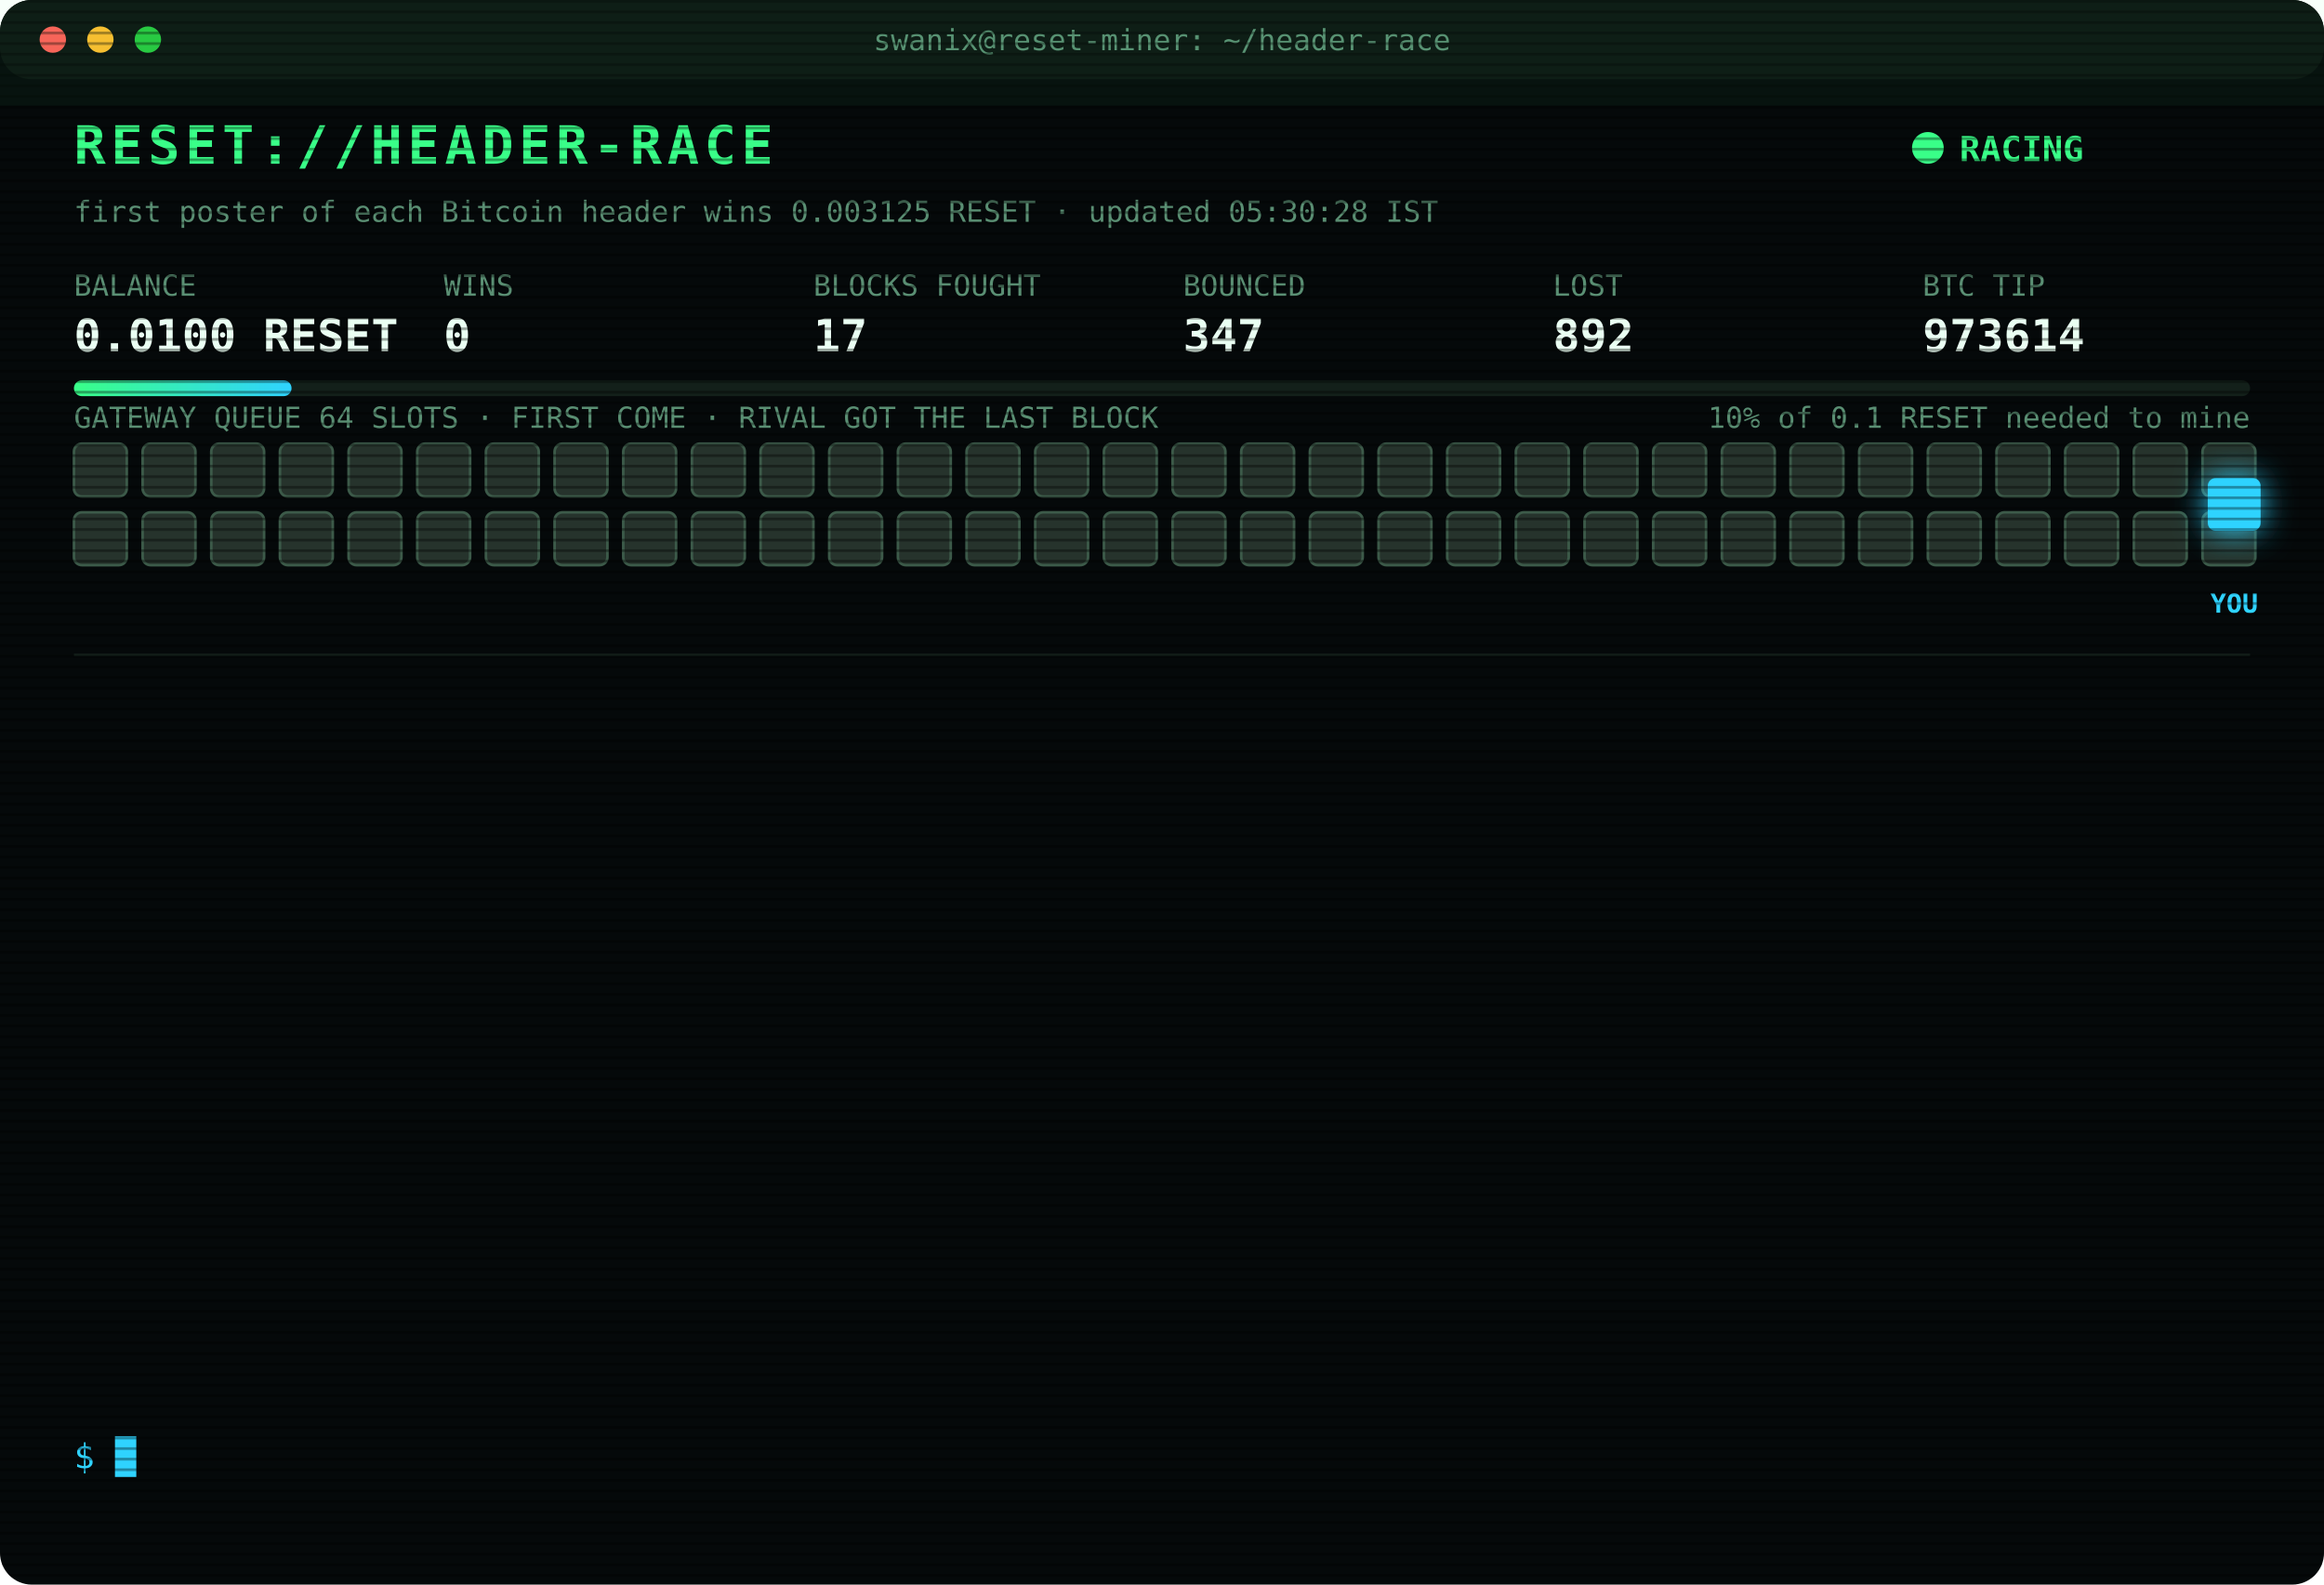
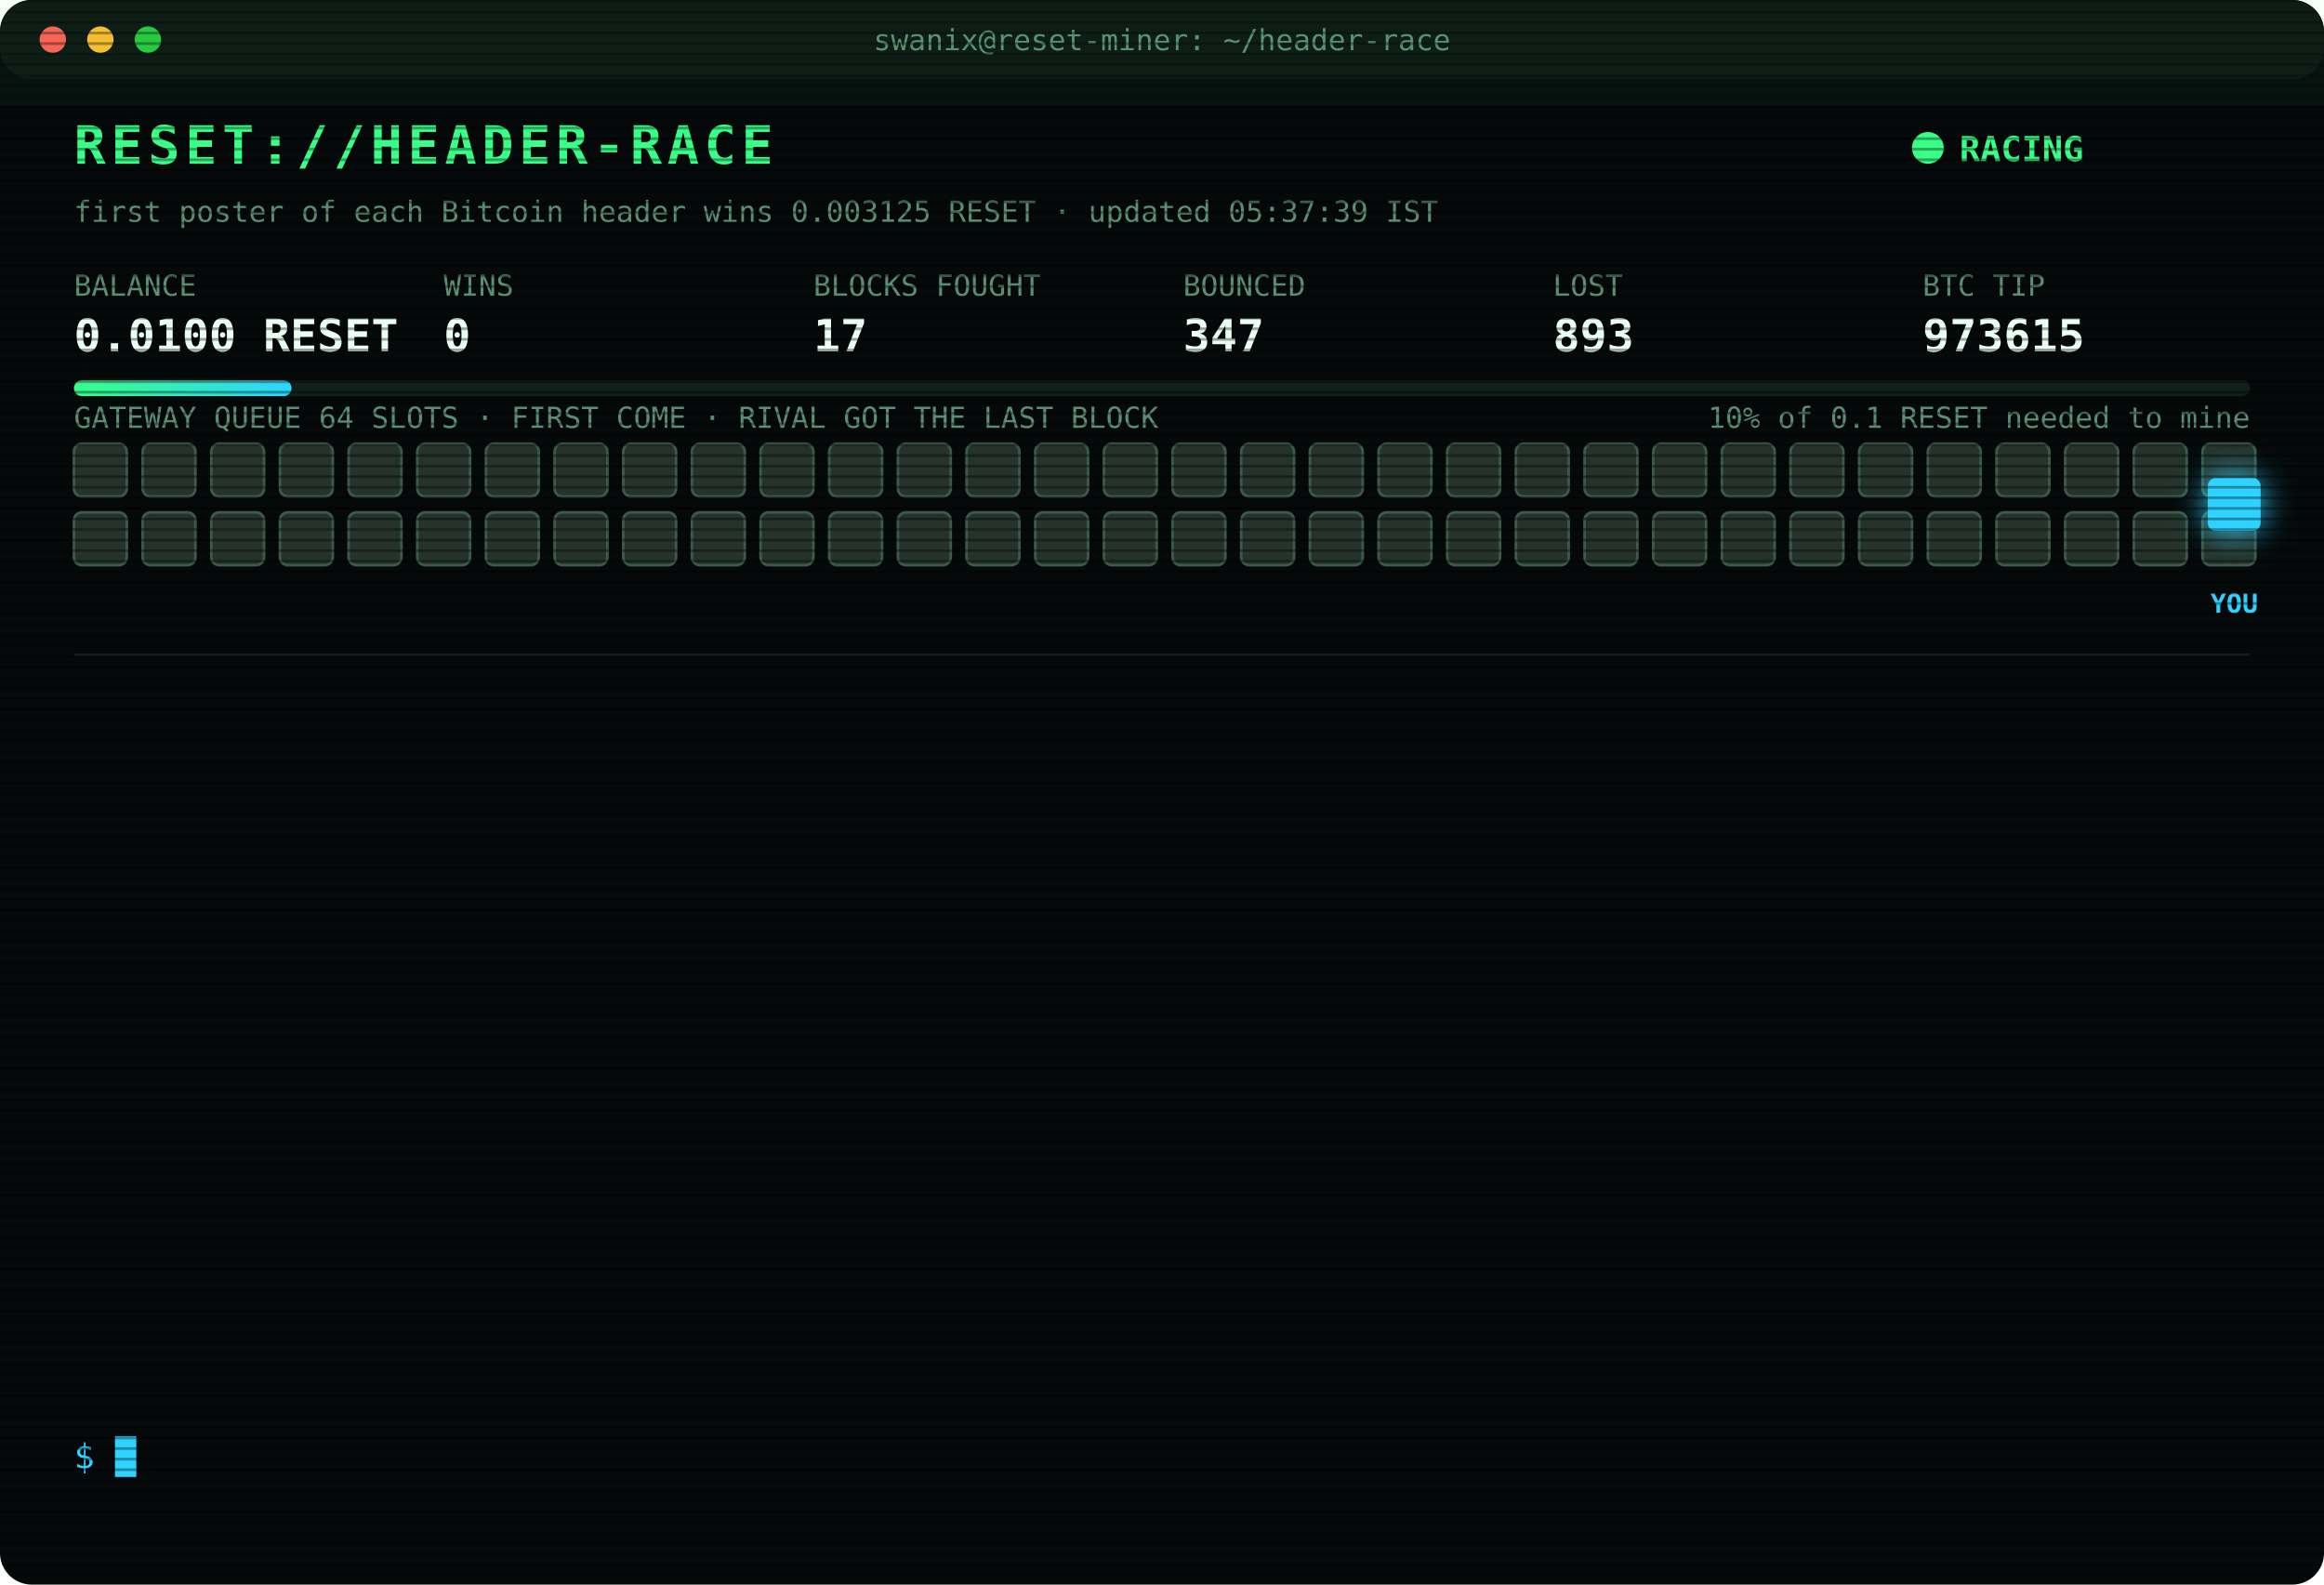
<svg xmlns="http://www.w3.org/2000/svg" width="880" height="600" viewBox="0 0 880 600" font-family="ui-monospace,SFMono-Regular,Menlo,Consolas,monospace">
  <style>
text{font-size:13px;fill:#7CFFB2}
.title{font-size:20px;font-weight:700;fill:#39FF88;letter-spacing:2px;animation:glitch 3s infinite steps(1)}
.sub{fill:#2fd3ff}.k{fill:#5a8f73;font-size:11px}.v{font-size:17px;font-weight:700;fill:#eafff3}
.ts{fill:#3f6b56}.boot{fill:#2fd3ff}.dim{fill:#5a8f73}.bad{fill:#ff4d6d}.warn{fill:#ffd23f}.mag{fill:#ff5cf0}.win{fill:#39FF88;font-weight:700}
.tag{font-size:10px;fill:#2fd3ff;font-weight:700}
.rival{fill:#26332c;stroke:#3c5a49;animation:jam 1.2s infinite alternate}
.idle{fill:#141c18;stroke:#22302a;animation:breathe 4s infinite}
.me{fill:#2fd3ff;filter:drop-shadow(0 0 6px #2fd3ff)}
.hover{animation:nudge 1.1s infinite ease-in-out}.bounce{animation:kick 1.4s infinite}
.ln{opacity:0;animation:in .4s forwards}
.cur{animation:blink 1s infinite steps(1)}
.scan{animation:scan 6s infinite linear}
.led{animation:blink 1.4s infinite}
@keyframes in{from{opacity:0;transform:translateX(-6px)}to{opacity:1;transform:none}}
@keyframes blink{50%{opacity:0}}
@keyframes jam{to{fill:#33463b}}
@keyframes breathe{50%{opacity:.4}}
@keyframes nudge{50%{transform:translateX(-10px)}}
@keyframes kick{0%,100%{transform:none}30%{transform:translateX(-14px)}55%{transform:translateX(10px) translateY(-6px)}}
@keyframes glitch{0%,92%{transform:none}93%{transform:translateX(2px);fill:#ff4d6d}95%{transform:translateX(-2px);fill:#2fd3ff}97%{transform:none}}
@keyframes scan{from{transform:translateY(-40px)}to{transform:translateY(600px)}}
</style>
  <defs>
    <pattern id="sl" width="4" height="4" patternUnits="userSpaceOnUse">
      <rect width="4" height="1" fill="#000" opacity=".35" />
    </pattern>
    <linearGradient id="bar">
      <stop offset="0" stop-color="#39FF88" />
      <stop offset="1" stop-color="#2fd3ff" />
    </linearGradient>
  </defs>
  <rect width="880" height="600" rx="12" fill="#05090a" />
  <rect width="880" height="30" rx="12" fill="#0d1512" />
  <circle cx="20" cy="15" r="5" fill="#ff5f57" />
  <circle cx="38" cy="15" r="5" fill="#febc2e" />
  <circle cx="56" cy="15" r="5" fill="#28c840" />
  <text x="440" y="19" text-anchor="middle" class="k">swanix@reset-miner: ~/header-race</text>
  <text x="28" y="62" class="title">RESET://HEADER-RACE</text>
  <circle class="led" cx="730" cy="56" r="6" fill="#39FF88" />
  <text x="742" y="61" class="win">RACING</text>
-   <text x="28" y="84" class="k">first poster of each Bitcoin header wins 0.003125 RESET · updated 05:30:28 IST</text>
+   <text x="28" y="84" class="k">first poster of each Bitcoin header wins 0.003125 RESET · updated 05:37:39 IST</text>
  <text x="28" y="112" class="k">BALANCE</text>
  <text x="28" y="133" class="v">0.0100 RESET</text>
  <text x="168" y="112" class="k">WINS</text>
  <text x="168" y="133" class="v">0</text>
  <text x="308" y="112" class="k">BLOCKS FOUGHT</text>
  <text x="308" y="133" class="v">17</text>
  <text x="448" y="112" class="k">BOUNCED</text>
  <text x="448" y="133" class="v">347</text>
  <text x="588" y="112" class="k">LOST</text>
-   <text x="588" y="133" class="v">892</text>
+   <text x="588" y="133" class="v">893</text>
  <text x="728" y="112" class="k">BTC TIP</text>
-   <text x="728" y="133" class="v">973614</text>
+   <text x="728" y="133" class="v">973615</text>
  <rect x="28" y="144" width="824" height="6" rx="3" fill="#13201a" />
  <rect x="28" y="144" width="82.4" height="6" rx="3" fill="url(#bar)" />
  <text x="852" y="162" text-anchor="end" class="k">10% of 0.1 RESET needed to mine</text>
  <text x="28" y="162" class="k">GATEWAY QUEUE 64 SLOTS · FIRST COME · RIVAL GOT THE LAST BLOCK</text>
  <rect class="rival" x="28" y="168" width="20" height="20" rx="3" style="animation-delay:0.00s" />
  <rect class="rival" x="54" y="168" width="20" height="20" rx="3" style="animation-delay:0.05s" />
  <rect class="rival" x="80" y="168" width="20" height="20" rx="3" style="animation-delay:0.10s" />
  <rect class="rival" x="106" y="168" width="20" height="20" rx="3" style="animation-delay:0.15s" />
  <rect class="rival" x="132" y="168" width="20" height="20" rx="3" style="animation-delay:0.20s" />
  <rect class="rival" x="158" y="168" width="20" height="20" rx="3" style="animation-delay:0.25s" />
  <rect class="rival" x="184" y="168" width="20" height="20" rx="3" style="animation-delay:0.30s" />
  <rect class="rival" x="210" y="168" width="20" height="20" rx="3" style="animation-delay:0.35s" />
  <rect class="rival" x="236" y="168" width="20" height="20" rx="3" style="animation-delay:0.40s" />
  <rect class="rival" x="262" y="168" width="20" height="20" rx="3" style="animation-delay:0.45s" />
  <rect class="rival" x="288" y="168" width="20" height="20" rx="3" style="animation-delay:0.50s" />
  <rect class="rival" x="314" y="168" width="20" height="20" rx="3" style="animation-delay:0.55s" />
  <rect class="rival" x="340" y="168" width="20" height="20" rx="3" style="animation-delay:0.60s" />
  <rect class="rival" x="366" y="168" width="20" height="20" rx="3" style="animation-delay:0.65s" />
  <rect class="rival" x="392" y="168" width="20" height="20" rx="3" style="animation-delay:0.70s" />
  <rect class="rival" x="418" y="168" width="20" height="20" rx="3" style="animation-delay:0.75s" />
  <rect class="rival" x="444" y="168" width="20" height="20" rx="3" style="animation-delay:0.80s" />
  <rect class="rival" x="470" y="168" width="20" height="20" rx="3" style="animation-delay:0.85s" />
  <rect class="rival" x="496" y="168" width="20" height="20" rx="3" style="animation-delay:0.90s" />
  <rect class="rival" x="522" y="168" width="20" height="20" rx="3" style="animation-delay:0.95s" />
  <rect class="rival" x="548" y="168" width="20" height="20" rx="3" style="animation-delay:1.00s" />
  <rect class="rival" x="574" y="168" width="20" height="20" rx="3" style="animation-delay:1.05s" />
  <rect class="rival" x="600" y="168" width="20" height="20" rx="3" style="animation-delay:1.10s" />
  <rect class="rival" x="626" y="168" width="20" height="20" rx="3" style="animation-delay:1.15s" />
  <rect class="rival" x="652" y="168" width="20" height="20" rx="3" style="animation-delay:1.20s" />
  <rect class="rival" x="678" y="168" width="20" height="20" rx="3" style="animation-delay:1.25s" />
  <rect class="rival" x="704" y="168" width="20" height="20" rx="3" style="animation-delay:1.30s" />
  <rect class="rival" x="730" y="168" width="20" height="20" rx="3" style="animation-delay:1.35s" />
  <rect class="rival" x="756" y="168" width="20" height="20" rx="3" style="animation-delay:1.40s" />
  <rect class="rival" x="782" y="168" width="20" height="20" rx="3" style="animation-delay:1.45s" />
  <rect class="rival" x="808" y="168" width="20" height="20" rx="3" style="animation-delay:1.50s" />
  <rect class="rival" x="834" y="168" width="20" height="20" rx="3" style="animation-delay:1.55s" />
  <rect class="rival" x="28" y="194" width="20" height="20" rx="3" style="animation-delay:1.60s" />
  <rect class="rival" x="54" y="194" width="20" height="20" rx="3" style="animation-delay:1.65s" />
  <rect class="rival" x="80" y="194" width="20" height="20" rx="3" style="animation-delay:1.70s" />
  <rect class="rival" x="106" y="194" width="20" height="20" rx="3" style="animation-delay:1.75s" />
  <rect class="rival" x="132" y="194" width="20" height="20" rx="3" style="animation-delay:1.80s" />
  <rect class="rival" x="158" y="194" width="20" height="20" rx="3" style="animation-delay:1.85s" />
  <rect class="rival" x="184" y="194" width="20" height="20" rx="3" style="animation-delay:1.90s" />
  <rect class="rival" x="210" y="194" width="20" height="20" rx="3" style="animation-delay:1.95s" />
  <rect class="rival" x="236" y="194" width="20" height="20" rx="3" style="animation-delay:2.00s" />
  <rect class="rival" x="262" y="194" width="20" height="20" rx="3" style="animation-delay:2.05s" />
  <rect class="rival" x="288" y="194" width="20" height="20" rx="3" style="animation-delay:2.10s" />
  <rect class="rival" x="314" y="194" width="20" height="20" rx="3" style="animation-delay:2.15s" />
  <rect class="rival" x="340" y="194" width="20" height="20" rx="3" style="animation-delay:2.20s" />
  <rect class="rival" x="366" y="194" width="20" height="20" rx="3" style="animation-delay:2.25s" />
  <rect class="rival" x="392" y="194" width="20" height="20" rx="3" style="animation-delay:2.30s" />
  <rect class="rival" x="418" y="194" width="20" height="20" rx="3" style="animation-delay:2.35s" />
  <rect class="rival" x="444" y="194" width="20" height="20" rx="3" style="animation-delay:2.40s" />
  <rect class="rival" x="470" y="194" width="20" height="20" rx="3" style="animation-delay:2.45s" />
  <rect class="rival" x="496" y="194" width="20" height="20" rx="3" style="animation-delay:2.50s" />
  <rect class="rival" x="522" y="194" width="20" height="20" rx="3" style="animation-delay:2.55s" />
  <rect class="rival" x="548" y="194" width="20" height="20" rx="3" style="animation-delay:2.60s" />
  <rect class="rival" x="574" y="194" width="20" height="20" rx="3" style="animation-delay:2.65s" />
  <rect class="rival" x="600" y="194" width="20" height="20" rx="3" style="animation-delay:2.70s" />
  <rect class="rival" x="626" y="194" width="20" height="20" rx="3" style="animation-delay:2.75s" />
  <rect class="rival" x="652" y="194" width="20" height="20" rx="3" style="animation-delay:2.80s" />
  <rect class="rival" x="678" y="194" width="20" height="20" rx="3" style="animation-delay:2.85s" />
  <rect class="rival" x="704" y="194" width="20" height="20" rx="3" style="animation-delay:2.90s" />
  <rect class="rival" x="730" y="194" width="20" height="20" rx="3" style="animation-delay:2.95s" />
  <rect class="rival" x="756" y="194" width="20" height="20" rx="3" style="animation-delay:3.00s" />
  <rect class="rival" x="782" y="194" width="20" height="20" rx="3" style="animation-delay:3.05s" />
  <rect class="rival" x="808" y="194" width="20" height="20" rx="3" style="animation-delay:3.10s" />
  <rect class="rival" x="834" y="194" width="20" height="20" rx="3" style="animation-delay:3.15s" />
  <g class="hover">
    <rect class="me" x="836" y="181" width="20" height="20" rx="3" />
    <text class="tag" x="846" y="232" text-anchor="middle">YOU</text>
  </g>
  <line x1="28" x2="852" y1="248" y2="248" stroke="#13201a" />
  <g class="ln" style="animation-delay:0.40s">
-     <text x="28" y="270" class="ts">03:35:52</text>
-     <text x="104" y="270" class="bad">[GATEWAY DOWN] no response · 967ms</text>
+     <text x="28" y="270" class="ts">03:35:53</text>
+     <text x="104" y="270" class="bad">[GATEWAY DOWN] no response · 816ms</text>
  </g>
  <g class="ln" style="animation-delay:0.65s">
-     <text x="28" y="292" class="ts">03:35:53</text>
-     <text x="104" y="292" class="bad">[GATEWAY DOWN] no response · 816ms</text>
+     <text x="28" y="292" class="ts">03:35:57</text>
+     <text x="104" y="292" class="bad">[LOST] #973603 taken by a rival miner</text>
  </g>
  <g class="ln" style="animation-delay:0.90s">
-     <text x="28" y="314" class="ts">03:35:57</text>
-     <text x="104" y="314" class="bad">[LOST] #973603 taken by a rival miner</text>
+     <text x="28" y="314" class="ts">03:57:06</text>
+     <text x="104" y="314" class="bad">[LOST] #973604 taken by a rival miner</text>
  </g>
  <g class="ln" style="animation-delay:1.15s">
-     <text x="28" y="336" class="ts">03:57:06</text>
-     <text x="104" y="336" class="bad">[LOST] #973604 taken by a rival miner</text>
+     <text x="28" y="336" class="ts">04:11:17</text>
+     <text x="104" y="336" class="bad">[LOST] #973605 taken by a rival miner</text>
  </g>
  <g class="ln" style="animation-delay:1.40s">
-     <text x="28" y="358" class="ts">04:11:17</text>
-     <text x="104" y="358" class="bad">[LOST] #973605 taken by a rival miner</text>
+     <text x="28" y="358" class="ts">04:34:40</text>
+     <text x="104" y="358" class="bad">[LOST] #973606 taken by a rival miner</text>
  </g>
  <g class="ln" style="animation-delay:1.65s">
-     <text x="28" y="380" class="ts">04:34:40</text>
-     <text x="104" y="380" class="bad">[LOST] #973606 taken by a rival miner</text>
+     <text x="28" y="380" class="ts">04:42:45</text>
+     <text x="104" y="380" class="bad">[LOST] #973607 taken by a rival miner</text>
  </g>
  <g class="ln" style="animation-delay:1.90s">
-     <text x="28" y="402" class="ts">04:42:45</text>
-     <text x="104" y="402" class="bad">[LOST] #973607 taken by a rival miner</text>
+     <text x="28" y="402" class="ts">04:52:20</text>
+     <text x="104" y="402" class="bad">[LOST] #973608 taken by a rival miner</text>
  </g>
  <g class="ln" style="animation-delay:2.15s">
-     <text x="28" y="424" class="ts">04:52:20</text>
-     <text x="104" y="424" class="bad">[LOST] #973608 taken by a rival miner</text>
+     <text x="28" y="424" class="ts">05:07:46</text>
+     <text x="104" y="424" class="bad">[LOST] #973609 taken by a rival miner</text>
  </g>
  <g class="ln" style="animation-delay:2.40s">
-     <text x="28" y="446" class="ts">05:07:46</text>
-     <text x="104" y="446" class="bad">[LOST] #973609 taken by a rival miner</text>
+     <text x="28" y="446" class="ts">05:13:05</text>
+     <text x="104" y="446" class="bad">[LOST] #973610 taken by a rival miner</text>
  </g>
  <g class="ln" style="animation-delay:2.65s">
-     <text x="28" y="468" class="ts">05:13:05</text>
-     <text x="104" y="468" class="bad">[LOST] #973610 taken by a rival miner</text>
+     <text x="28" y="468" class="ts">05:13:55</text>
+     <text x="104" y="468" class="bad">[LOST] #973611 taken by a rival miner</text>
  </g>
  <g class="ln" style="animation-delay:2.90s">
-     <text x="28" y="490" class="ts">05:13:55</text>
-     <text x="104" y="490" class="bad">[LOST] #973611 taken by a rival miner</text>
+     <text x="28" y="490" class="ts">05:16:38</text>
+     <text x="104" y="490" class="bad">[LOST] #973613 taken by a rival miner</text>
  </g>
  <g class="ln" style="animation-delay:3.15s">
-     <text x="28" y="512" class="ts">05:16:38</text>
-     <text x="104" y="512" class="bad">[LOST] #973613 taken by a rival miner</text>
+     <text x="28" y="512" class="ts">05:21:54</text>
+     <text x="104" y="512" class="bad">[LOST] #973614 taken by a rival miner</text>
  </g>
  <g class="ln" style="animation-delay:3.40s">
-     <text x="28" y="534" class="ts">05:21:54</text>
-     <text x="104" y="534" class="bad">[LOST] #973614 taken by a rival miner</text>
+     <text x="28" y="534" class="ts">05:37:39</text>
+     <text x="104" y="534" class="bad">[LOST] #973615 taken by a rival miner</text>
  </g>
  <text x="28" y="556" class="sub">$ <tspan class="cur">█</tspan>
  </text>
  <rect width="880" height="600" rx="12" fill="url(#sl)" pointer-events="none" />
  <rect class="scan" width="880" height="40" fill="#39FF88" opacity=".04" />
</svg>
